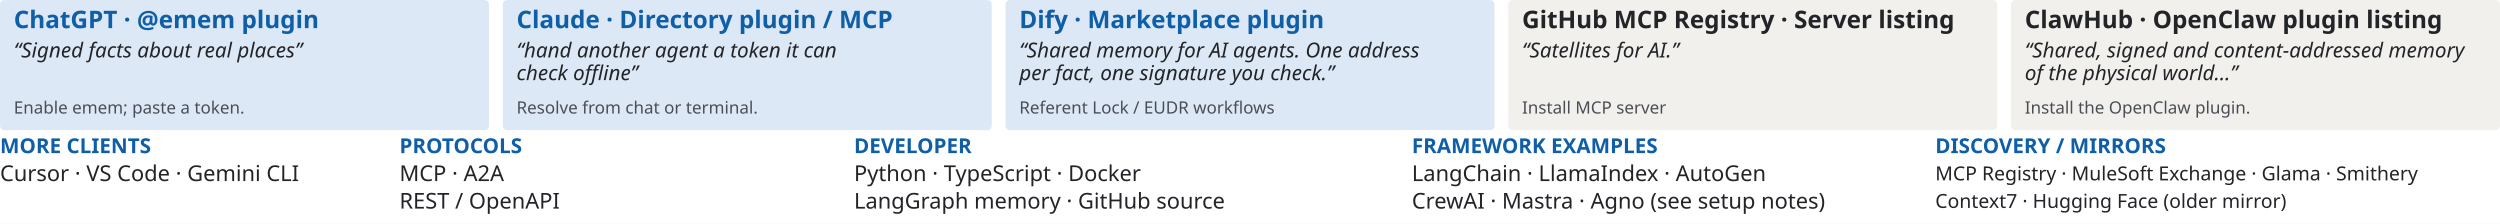
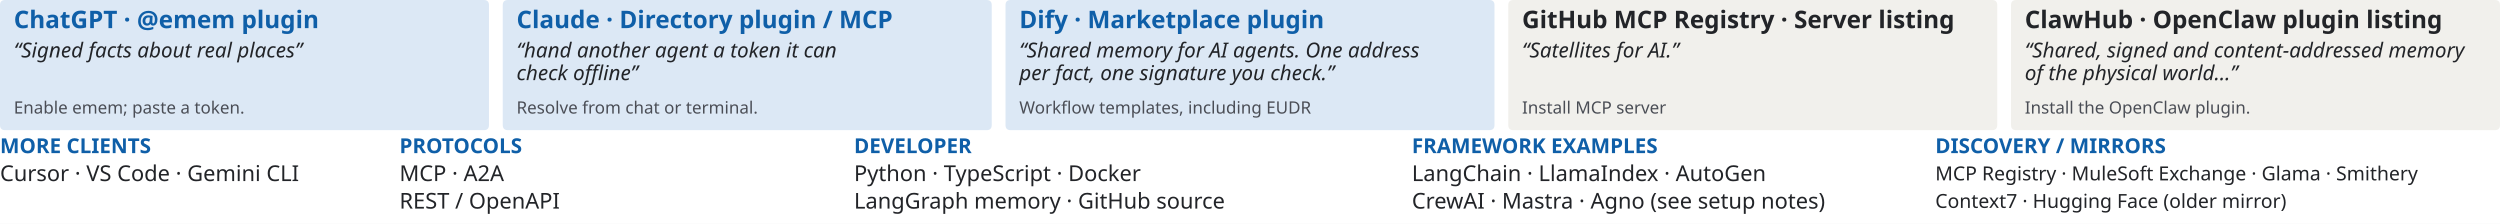
<svg xmlns="http://www.w3.org/2000/svg" width="2057.953pt" height="184.252pt" viewBox="0 0 2057.953 184.252" version="1.1">
  <defs>
    <style type="text/css">*{stroke-linejoin: round; stroke-linecap: butt}</style>
  </defs>
  <g id="figure_1">
    <g id="patch_1">
      <path d="M 0 184.252  L 2057.953 184.252  L 2057.953 0  L 0 0  z " style="fill: #ffffff" />
    </g>
    <g id="axes_1">
      <g id="patch_2">
-         <path d="M 4.252 0  L 398.268 0  Q 402.52 0 402.52 4.252  L 402.52 102.898  Q 402.52 107.15 398.268 107.15  L 4.252 107.15  Q 0 107.15 0 102.898  L 0 4.252  Q 0 0 4.252 0  z " clip-path="url(#pfaf8a6cc24)" style="fill: #dce8f5" />
+         <path d="M 4.252 0  L 398.268 0  Q 402.52 0 402.52 4.252  L 402.52 102.898  Q 402.52 107.15 398.268 107.15  L 4.252 107.15  Q 0 107.15 0 102.898  L 0 4.252  Q 0 0 4.252 0  z " clip-path="url(#p07c52e04c3)" style="fill: #dce8f5" />
      </g>
      <g id="patch_3">
-         <path d="M 418.11 0  L 812.126 0  Q 816.378 0 816.378 4.252  L 816.378 102.898  Q 816.378 107.15 812.126 107.15  L 418.11 107.15  Q 413.858 107.15 413.858 102.898  L 413.858 4.252  Q 413.858 0 418.11 0  z " clip-path="url(#pfaf8a6cc24)" style="fill: #dce8f5" />
+         <path d="M 418.11 0  L 812.126 0  Q 816.378 0 816.378 4.252  L 816.378 102.898  Q 816.378 107.15 812.126 107.15  L 418.11 107.15  Q 413.858 107.15 413.858 102.898  L 413.858 4.252  Q 413.858 0 418.11 0  z " clip-path="url(#p07c52e04c3)" style="fill: #dce8f5" />
      </g>
      <g id="patch_4">
-         <path d="M 831.969 0  L 1225.984 0  Q 1230.236 0 1230.236 4.252  L 1230.236 102.898  Q 1230.236 107.15 1225.984 107.15  L 831.969 107.15  Q 827.717 107.15 827.717 102.898  L 827.717 4.252  Q 827.717 0 831.969 0  z " clip-path="url(#pfaf8a6cc24)" style="fill: #dce8f5" />
+         <path d="M 831.969 0  L 1225.984 0  Q 1230.236 0 1230.236 4.252  L 1230.236 102.898  Q 1230.236 107.15 1225.984 107.15  L 831.969 107.15  Q 827.717 107.15 827.717 102.898  L 827.717 4.252  Q 827.717 0 831.969 0  z " clip-path="url(#p07c52e04c3)" style="fill: #dce8f5" />
      </g>
      <g id="patch_5">
-         <path d="M 1245.827 0  L 1639.843 0  Q 1644.094 0 1644.094 4.252  L 1644.094 102.898  Q 1644.094 107.15 1639.843 107.15  L 1245.827 107.15  Q 1241.575 107.15 1241.575 102.898  L 1241.575 4.252  Q 1241.575 0 1245.827 0  z " clip-path="url(#pfaf8a6cc24)" style="fill: #f1f0ec" />
+         <path d="M 1245.827 0  L 1639.843 0  Q 1644.094 0 1644.094 4.252  L 1644.094 102.898  Q 1644.094 107.15 1639.843 107.15  L 1245.827 107.15  Q 1241.575 107.15 1241.575 102.898  L 1241.575 4.252  Q 1241.575 0 1245.827 0  z " clip-path="url(#p07c52e04c3)" style="fill: #f1f0ec" />
      </g>
      <g id="patch_6">
-         <path d="M 1659.685 0  L 2053.701 0  Q 2057.953 0 2057.953 4.252  L 2057.953 102.898  Q 2057.953 107.15 2053.701 107.15  L 1659.685 107.15  Q 1655.433 107.15 1655.433 102.898  L 1655.433 4.252  Q 1655.433 0 1659.685 0  z " clip-path="url(#pfaf8a6cc24)" style="fill: #f1f0ec" />
+         <path d="M 1659.685 0  L 2053.701 0  Q 2057.953 0 2057.953 4.252  L 2057.953 102.898  Q 2057.953 107.15 2053.701 107.15  L 1659.685 107.15  Q 1655.433 107.15 1655.433 102.898  L 1655.433 4.252  Q 1655.433 0 1659.685 0  z " clip-path="url(#p07c52e04c3)" style="fill: #f1f0ec" />
      </g>
      <g id="text_1">
        <text style="font-weight: 600; font-size: 20px; font-family: 'IBM Plex Sans'; text-anchor: start; fill: #0f5fa8" x="11.339" y="23.175" transform="rotate(-0 11.33858 23.1748)">ChatGPT · @emem plugin</text>
      </g>
      <g id="text_2">
        <text style="font-style: italic; font-size: 17px; font-family: 'IBM Plex Sans'; text-anchor: start; fill: #222428" x="11.339" y="47.28" transform="rotate(-0 11.33858 47.27969)">“Signed facts about real places”</text>
      </g>
      <g id="text_3">
        <text style="font-size: 14px; font-family: 'IBM Plex Sans'; text-anchor: start; fill: #4a4d55" x="11.339" y="93.495" transform="rotate(-0 11.33858 93.4948)">Enable emem; paste a token.</text>
      </g>
      <g id="text_4">
        <text style="font-weight: 600; font-size: 20px; font-family: 'IBM Plex Sans'; text-anchor: start; fill: #0f5fa8" x="425.197" y="23.175" transform="rotate(-0 425.1968 23.1748)">Claude · Directory plugin / MCP</text>
      </g>
      <g id="text_5">
        <text style="font-style: italic; font-size: 17px; font-family: 'IBM Plex Sans'; text-anchor: start; fill: #222428" x="425.197" y="47.28" transform="rotate(-0 425.1968 47.27969)">“hand another agent a token it can</text>
      </g>
      <g id="text_6">
        <text style="font-style: italic; font-size: 17px; font-family: 'IBM Plex Sans'; text-anchor: start; fill: #222428" x="425.197" y="65.988" transform="rotate(-0 425.1968 65.98835)">check offline”</text>
      </g>
      <g id="text_7">
        <text style="font-size: 14px; font-family: 'IBM Plex Sans'; text-anchor: start; fill: #4a4d55" x="425.197" y="93.495" transform="rotate(-0 425.1968 93.4948)">Resolve from chat or terminal.</text>
      </g>
      <g id="text_8">
        <text style="font-weight: 600; font-size: 20px; font-family: 'IBM Plex Sans'; text-anchor: start; fill: #0f5fa8" x="839.055" y="23.175" transform="rotate(-0 839.0551 23.1748)">Dify · Marketplace plugin</text>
      </g>
      <g id="text_9">
        <text style="font-style: italic; font-size: 17px; font-family: 'IBM Plex Sans'; text-anchor: start; fill: #222428" x="839.055" y="47.28" transform="rotate(-0 839.0551 47.27969)">“Shared memory for AI agents. One address</text>
      </g>
      <g id="text_10">
        <text style="font-style: italic; font-size: 17px; font-family: 'IBM Plex Sans'; text-anchor: start; fill: #222428" x="839.055" y="65.988" transform="rotate(-0 839.0551 65.98835)">per fact, one signature you check.”</text>
      </g>
      <g id="text_11">
-         <text style="font-size: 14px; font-family: 'IBM Plex Sans'; text-anchor: start; fill: #4a4d55" x="839.055" y="93.495" transform="rotate(-0 839.0551 93.4948)">Referent Lock / EUDR workflows</text>
+         <text style="font-size: 14px; font-family: 'IBM Plex Sans'; text-anchor: start; fill: #4a4d55" x="839.055" y="93.495" transform="rotate(-0 839.0551 93.4948)">Workflow templates, including EUDR</text>
      </g>
      <g id="text_12">
        <text style="font-weight: 600; font-size: 20px; font-family: 'IBM Plex Sans'; text-anchor: start; fill: #222428" x="1252.913" y="23.175" transform="rotate(-0 1252.913 23.1748)">GitHub MCP Registry · Server listing</text>
      </g>
      <g id="text_13">
        <text style="font-style: italic; font-size: 17px; font-family: 'IBM Plex Sans'; text-anchor: start; fill: #222428" x="1252.913" y="47.28" transform="rotate(-0 1252.913 47.27969)">“Satellites for AI.”</text>
      </g>
      <g id="text_14">
        <text style="font-size: 14px; font-family: 'IBM Plex Sans'; text-anchor: start; fill: #4a4d55" x="1252.913" y="93.495" transform="rotate(-0 1252.913 93.4948)">Install MCP server</text>
      </g>
      <g id="text_15">
        <text style="font-weight: 600; font-size: 20px; font-family: 'IBM Plex Sans'; text-anchor: start; fill: #222428" x="1666.772" y="23.175" transform="rotate(-0 1666.772 23.1748)">ClawHub · OpenClaw plugin listing</text>
      </g>
      <g id="text_16">
        <text style="font-style: italic; font-size: 17px; font-family: 'IBM Plex Sans'; text-anchor: start; fill: #222428" x="1666.772" y="47.28" transform="rotate(-0 1666.772 47.27969)">“Shared, signed and content-addressed memory</text>
      </g>
      <g id="text_17">
        <text style="font-style: italic; font-size: 17px; font-family: 'IBM Plex Sans'; text-anchor: start; fill: #222428" x="1666.772" y="65.988" transform="rotate(-0 1666.772 65.98835)">of the physical world…”</text>
      </g>
      <g id="text_18">
        <text style="font-size: 14px; font-family: 'IBM Plex Sans'; text-anchor: start; fill: #4a4d55" x="1666.772" y="93.495" transform="rotate(-0 1666.772 93.4948)">Install the OpenClaw plugin.</text>
      </g>
      <g id="text_19">
        <text style="font-weight: 600; font-size: 17px; font-family: 'IBM Plex Sans'; text-anchor: start; fill: #0f5fa8" x="0" y="126.083" transform="rotate(-0 0 126.0828)">MORE CLIENTS</text>
      </g>
      <g id="text_20">
        <text style="font-size: 18px; font-family: 'IBM Plex Sans'; text-anchor: start; fill: #222428" x="0" y="149.04" transform="rotate(-0 0 149.04)">Cursor · VS Code · Gemini CLI</text>
      </g>
      <g id="text_21">
        <text style="font-weight: 600; font-size: 17px; font-family: 'IBM Plex Sans'; text-anchor: start; fill: #0f5fa8" x="328.819" y="126.083" transform="rotate(-0 328.8189 126.0828)">PROTOCOLS</text>
      </g>
      <g id="text_22">
        <text style="font-size: 18px; font-family: 'IBM Plex Sans'; text-anchor: start; fill: #222428" x="328.819" y="149.04" transform="rotate(-0 328.8189 149.04)">MCP · A2A</text>
      </g>
      <g id="text_23">
        <text style="font-size: 18px; font-family: 'IBM Plex Sans'; text-anchor: start; fill: #222428" x="328.819" y="171.717" transform="rotate(-0 328.8189 171.7172)">REST / OpenAPI</text>
      </g>
      <g id="text_24">
        <text style="font-weight: 600; font-size: 17px; font-family: 'IBM Plex Sans'; text-anchor: start; fill: #0f5fa8" x="702.992" y="126.083" transform="rotate(-0 702.9921 126.0828)">DEVELOPER</text>
      </g>
      <g id="text_25">
        <text style="font-size: 18px; font-family: 'IBM Plex Sans'; text-anchor: start; fill: #222428" x="702.992" y="149.04" transform="rotate(-0 702.9921 149.04)">Python · TypeScript · Docker</text>
      </g>
      <g id="text_26">
        <text style="font-size: 18px; font-family: 'IBM Plex Sans'; text-anchor: start; fill: #222428" x="702.992" y="171.717" transform="rotate(-0 702.9921 171.7172)">LangGraph memory · GitHub source</text>
      </g>
      <g id="text_27">
        <text style="font-weight: 600; font-size: 17px; font-family: 'IBM Plex Sans'; text-anchor: start; fill: #0f5fa8" x="1162.205" y="126.083" transform="rotate(-0 1162.205 126.0828)">FRAMEWORK EXAMPLES</text>
      </g>
      <g id="text_28">
        <text style="font-size: 18px; font-family: 'IBM Plex Sans'; text-anchor: start; fill: #222428" x="1162.205" y="149.04" transform="rotate(-0 1162.205 149.04)">LangChain · LlamaIndex · AutoGen</text>
      </g>
      <g id="text_29">
        <text style="font-size: 18px; font-family: 'IBM Plex Sans'; text-anchor: start; fill: #222428" x="1162.205" y="171.717" transform="rotate(-0 1162.205 171.7172)">CrewAI · Mastra · Agno (see setup notes)</text>
      </g>
      <g id="text_30">
        <text style="font-weight: 600; font-size: 17px; font-family: 'IBM Plex Sans'; text-anchor: start; fill: #0f5fa8" x="1593.071" y="126.083" transform="rotate(-0 1593.071 126.0828)">DISCOVERY / MIRRORS</text>
      </g>
      <g id="text_31">
        <text style="font-size: 16px; font-family: 'IBM Plex Sans'; text-anchor: start; fill: #222428" x="1593.071" y="148.48" transform="rotate(-0 1593.071 148.48)">MCP Registry · MuleSoft Exchange · Glama · Smithery</text>
      </g>
      <g id="text_32">
        <text style="font-size: 16px; font-family: 'IBM Plex Sans'; text-anchor: start; fill: #222428" x="1593.071" y="171.157" transform="rotate(-0 1593.071 171.1572)">Context7 · Hugging Face (older mirror)</text>
      </g>
    </g>
  </g>
  <defs>
-     <clipPath id="pfaf8a6cc24">
+     <clipPath id="p07c52e04c3">
      <rect x="0" y="0" width="2057.953" height="184.252" />
    </clipPath>
  </defs>
</svg>
